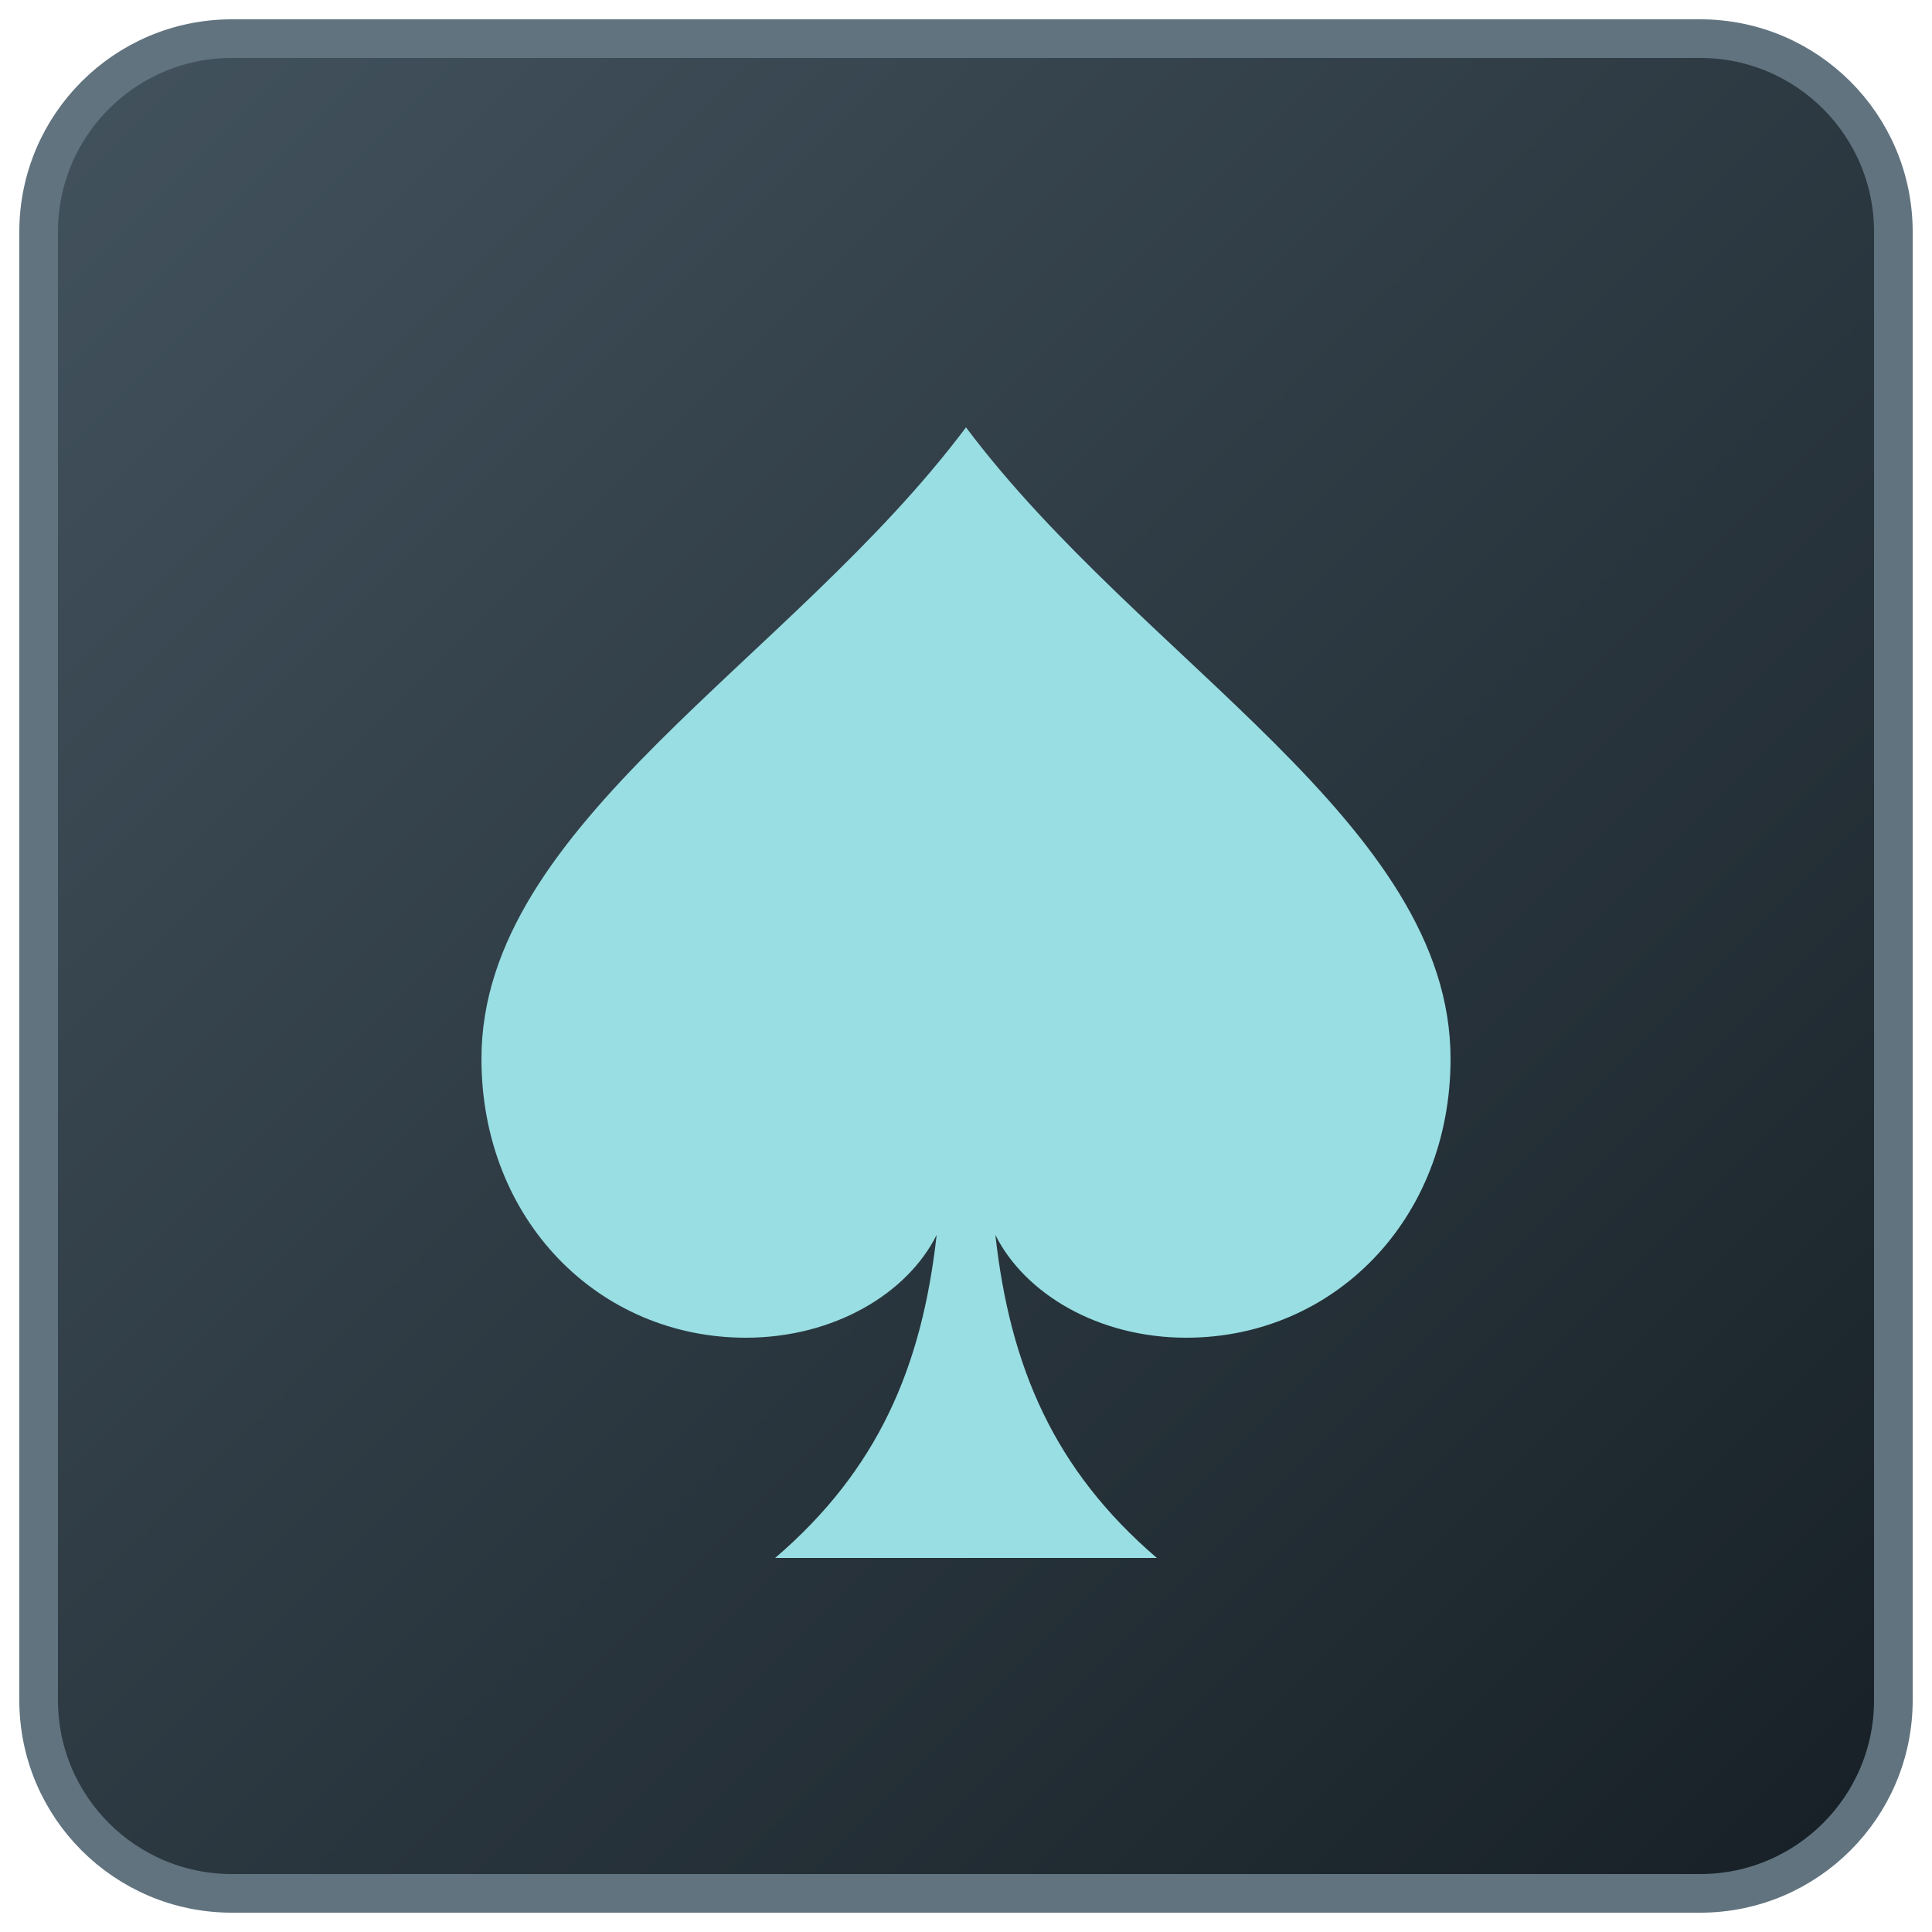
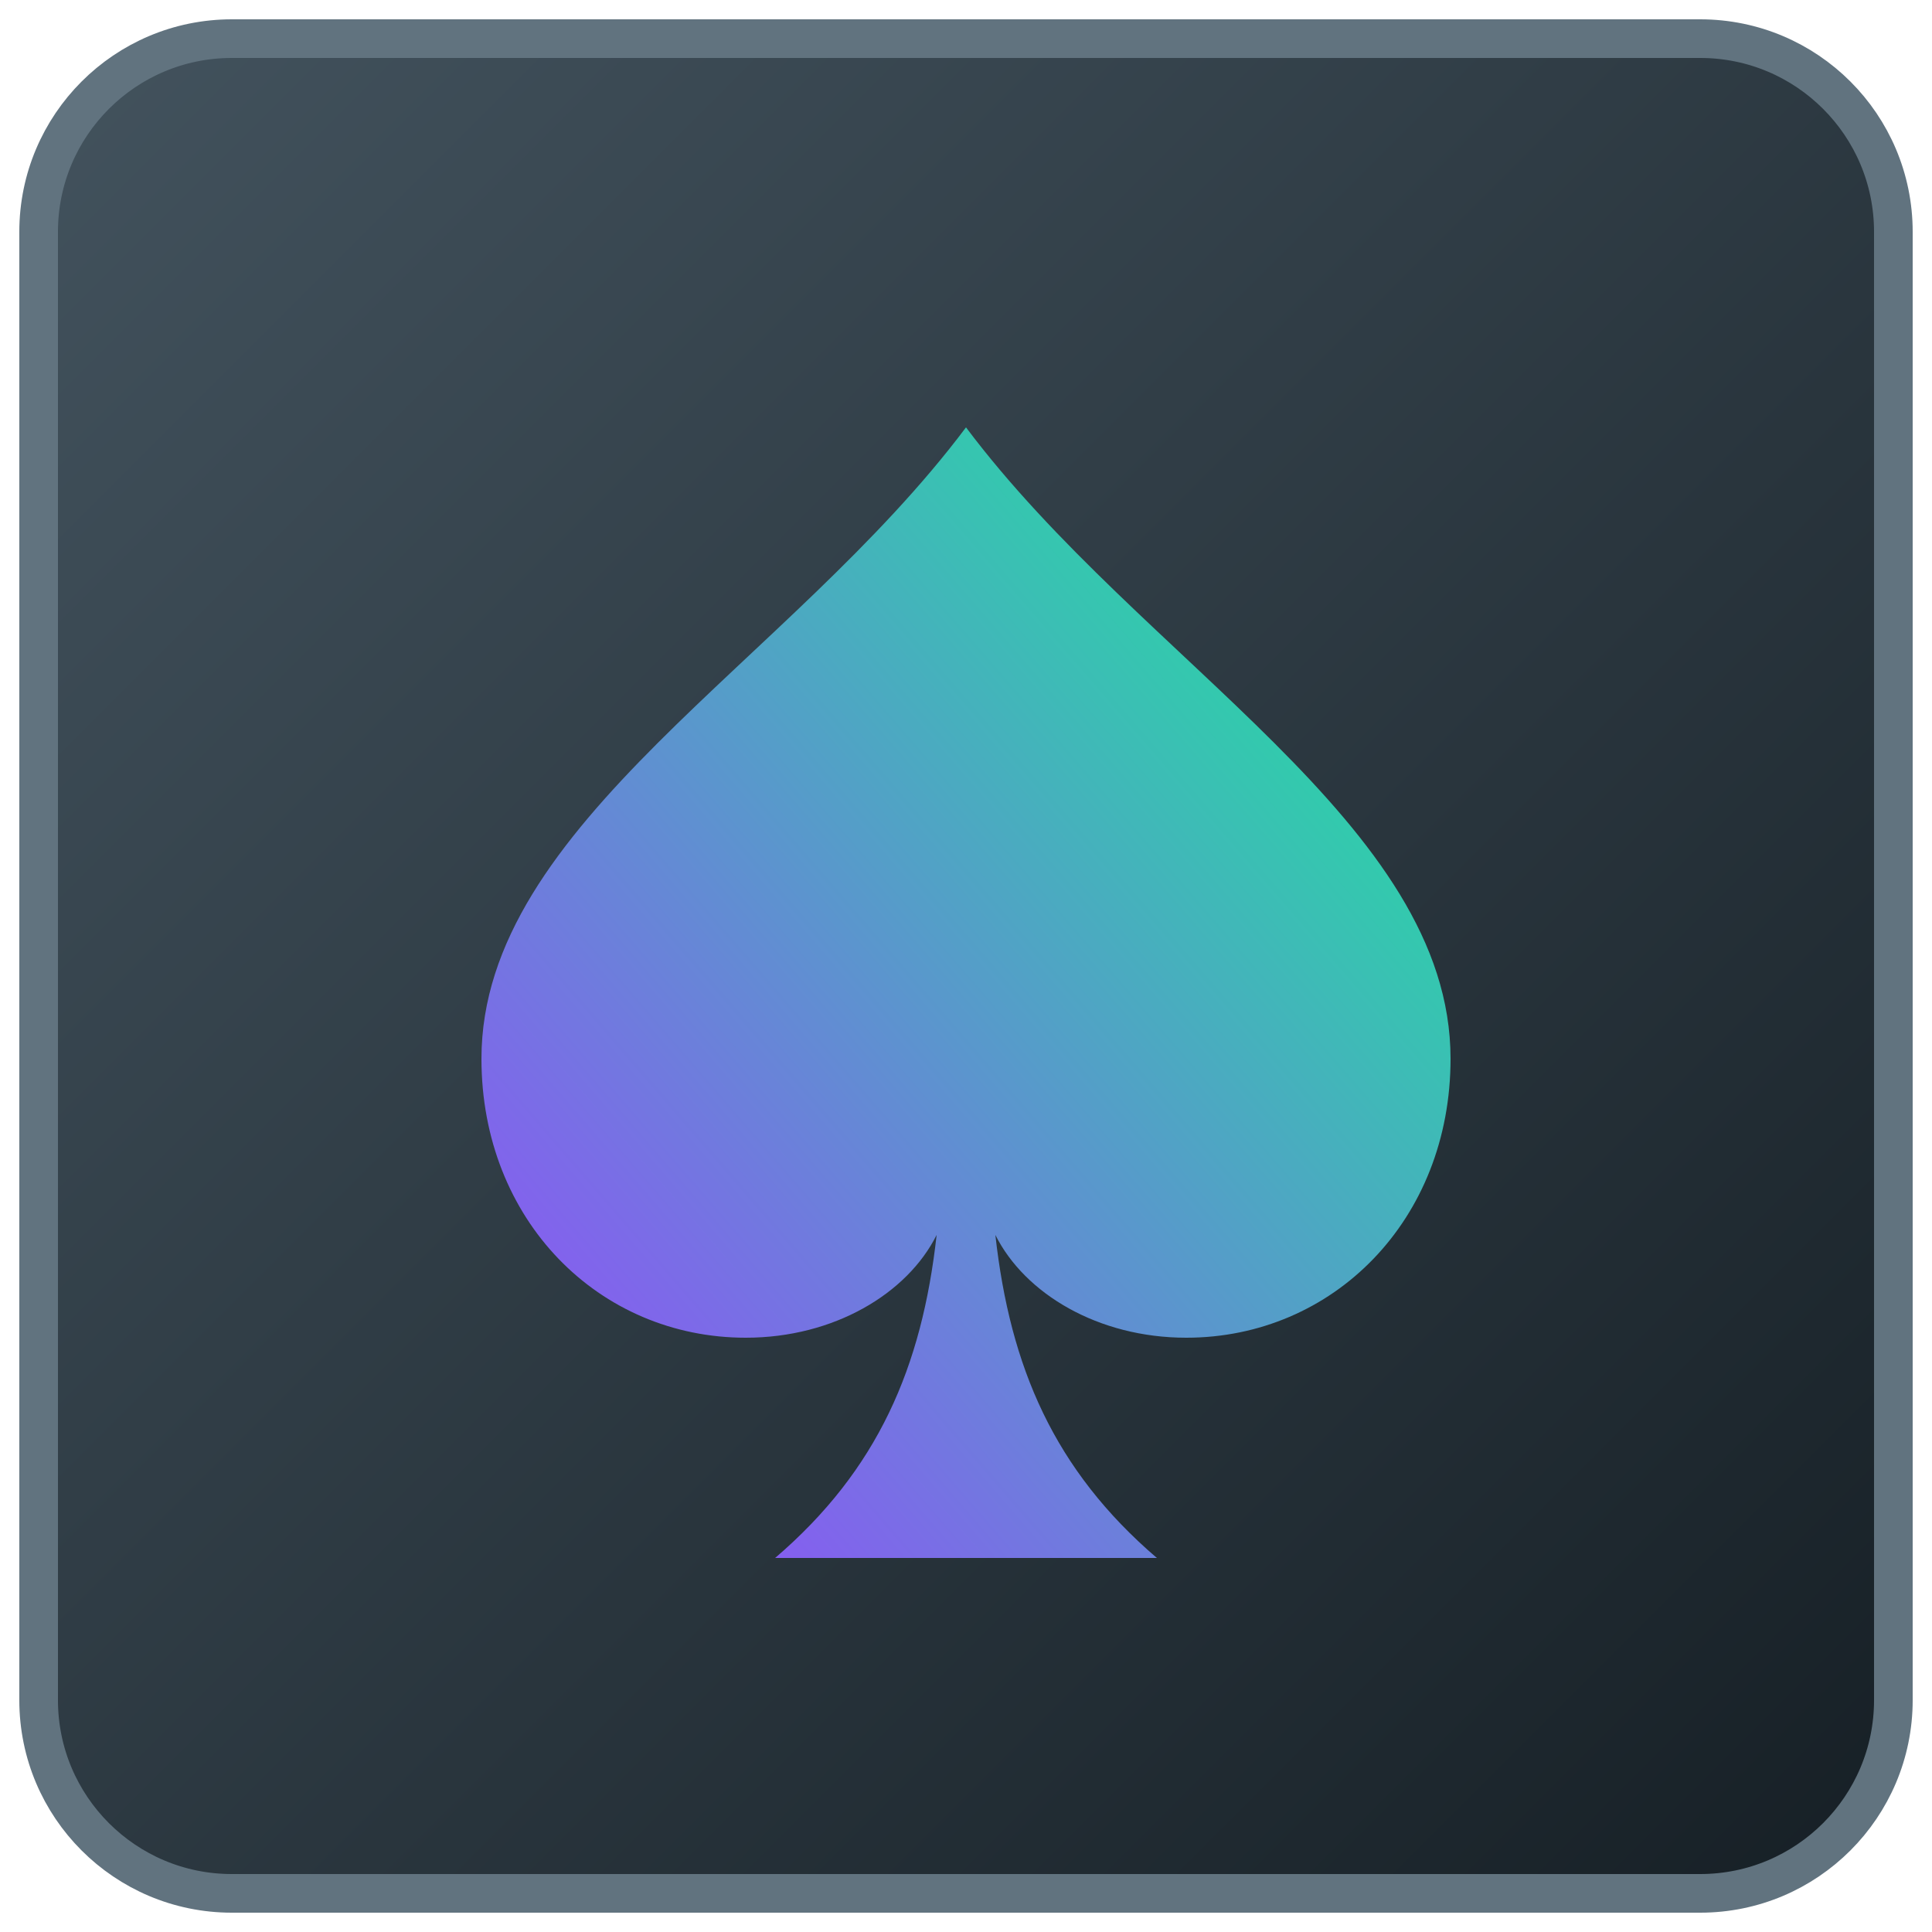
<svg xmlns="http://www.w3.org/2000/svg" viewBox="0 0 100 100" width="100" height="100">
  <defs>
    <linearGradient id="tile" x1="0" y1="0" x2="1" y2="1">
      <stop offset="0" stop-color="#43535e" />
      <stop offset="1" stop-color="#161f25" />
    </linearGradient>
+     <linearGradient id="suit" x1="0" y1="1" x2="1" y2="0">
+       <stop offset="0" stop-color="#9945FF" />
+       <stop offset="1" stop-color="#14F195" />
+     </linearGradient>
  </defs>
  <rect x="2" y="2" width="96" height="96" rx="10" fill="url(#tile)" stroke="#61737f" stroke-width="2" />
  <g transform="translate(50 51) scale(0.76) translate(-50 -50)">
-     <path fill="#98dee3" d="M50 12 C 38 28, 17 39, 17 55 C 17 66, 25 74, 35 74 C 41 74, 46 71, 48 67 C 47 76, 44 83, 37 89 L 63 89 C 56 83, 53 76, 52 67 C 54 71, 59 74, 65 74 C 75 74, 83 66, 83 55 C 83 39, 62 28, 50 12 Z" />
+     <path fill="url(#suit)" d="M50 12 C 38 28, 17 39, 17 55 C 17 66, 25 74, 35 74 C 41 74, 46 71, 48 67 C 47 76, 44 83, 37 89 L 63 89 C 56 83, 53 76, 52 67 C 54 71, 59 74, 65 74 C 75 74, 83 66, 83 55 C 83 39, 62 28, 50 12 Z" />
  </g>
</svg>
